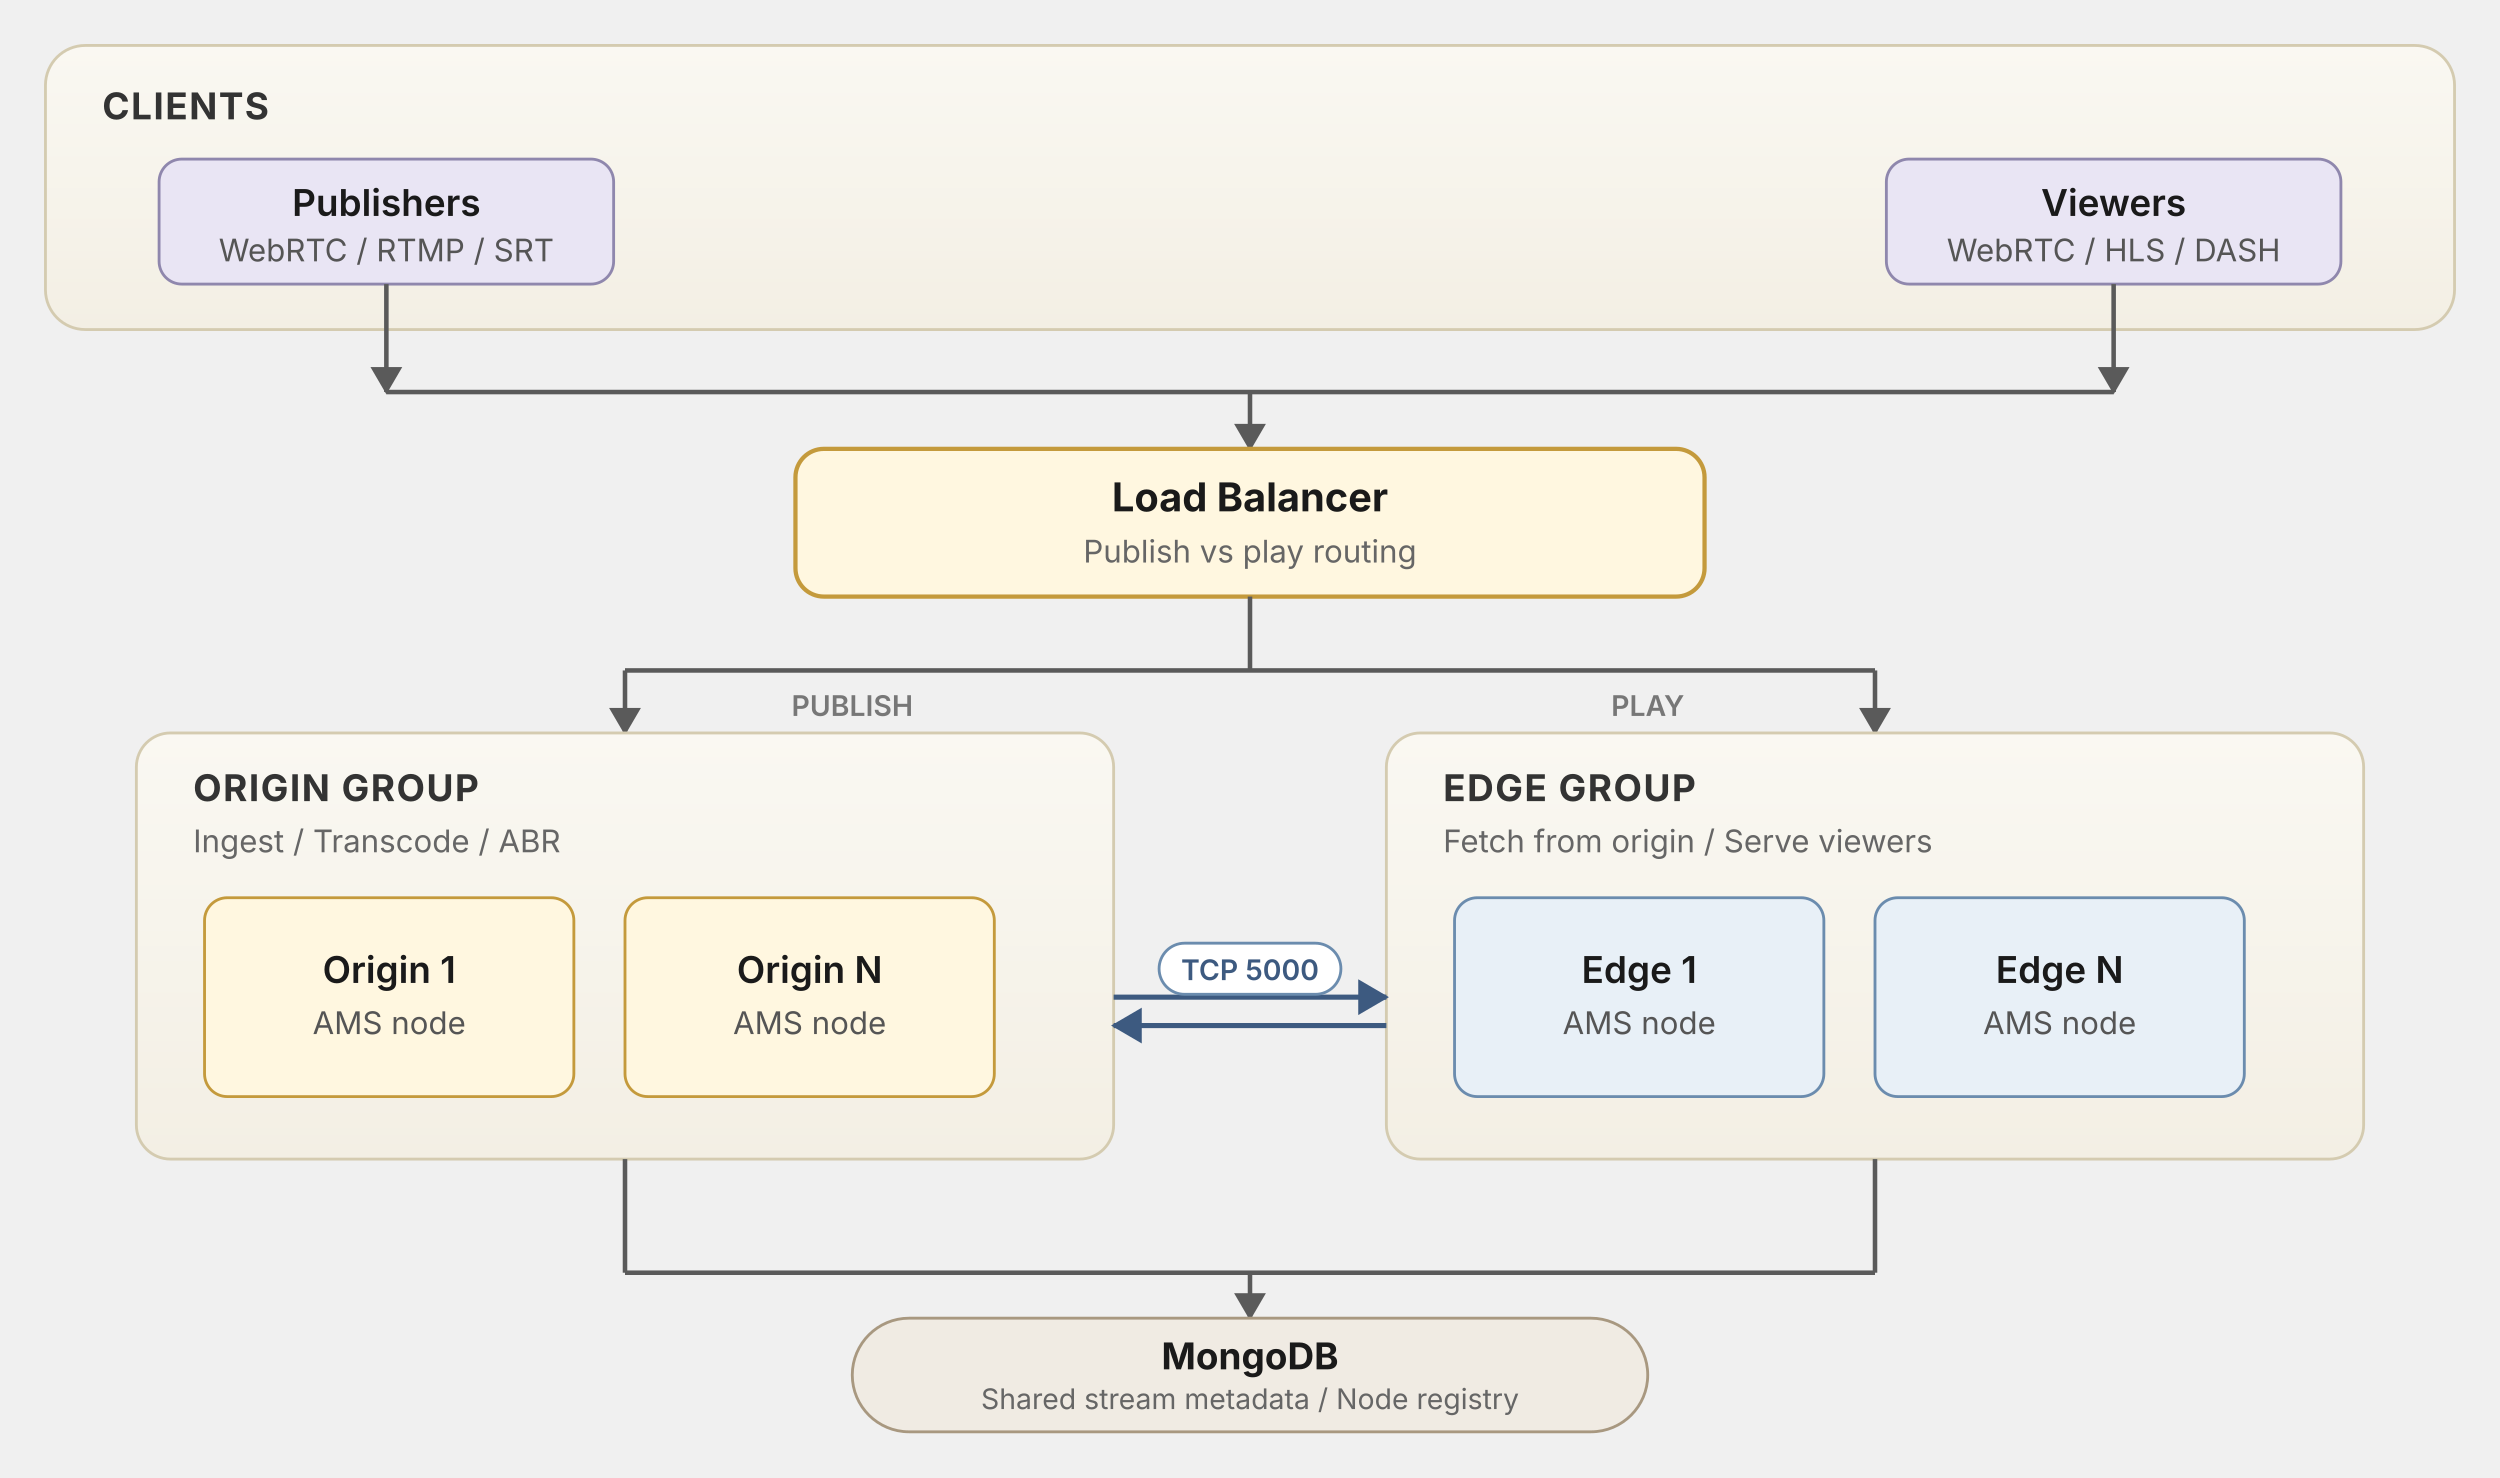
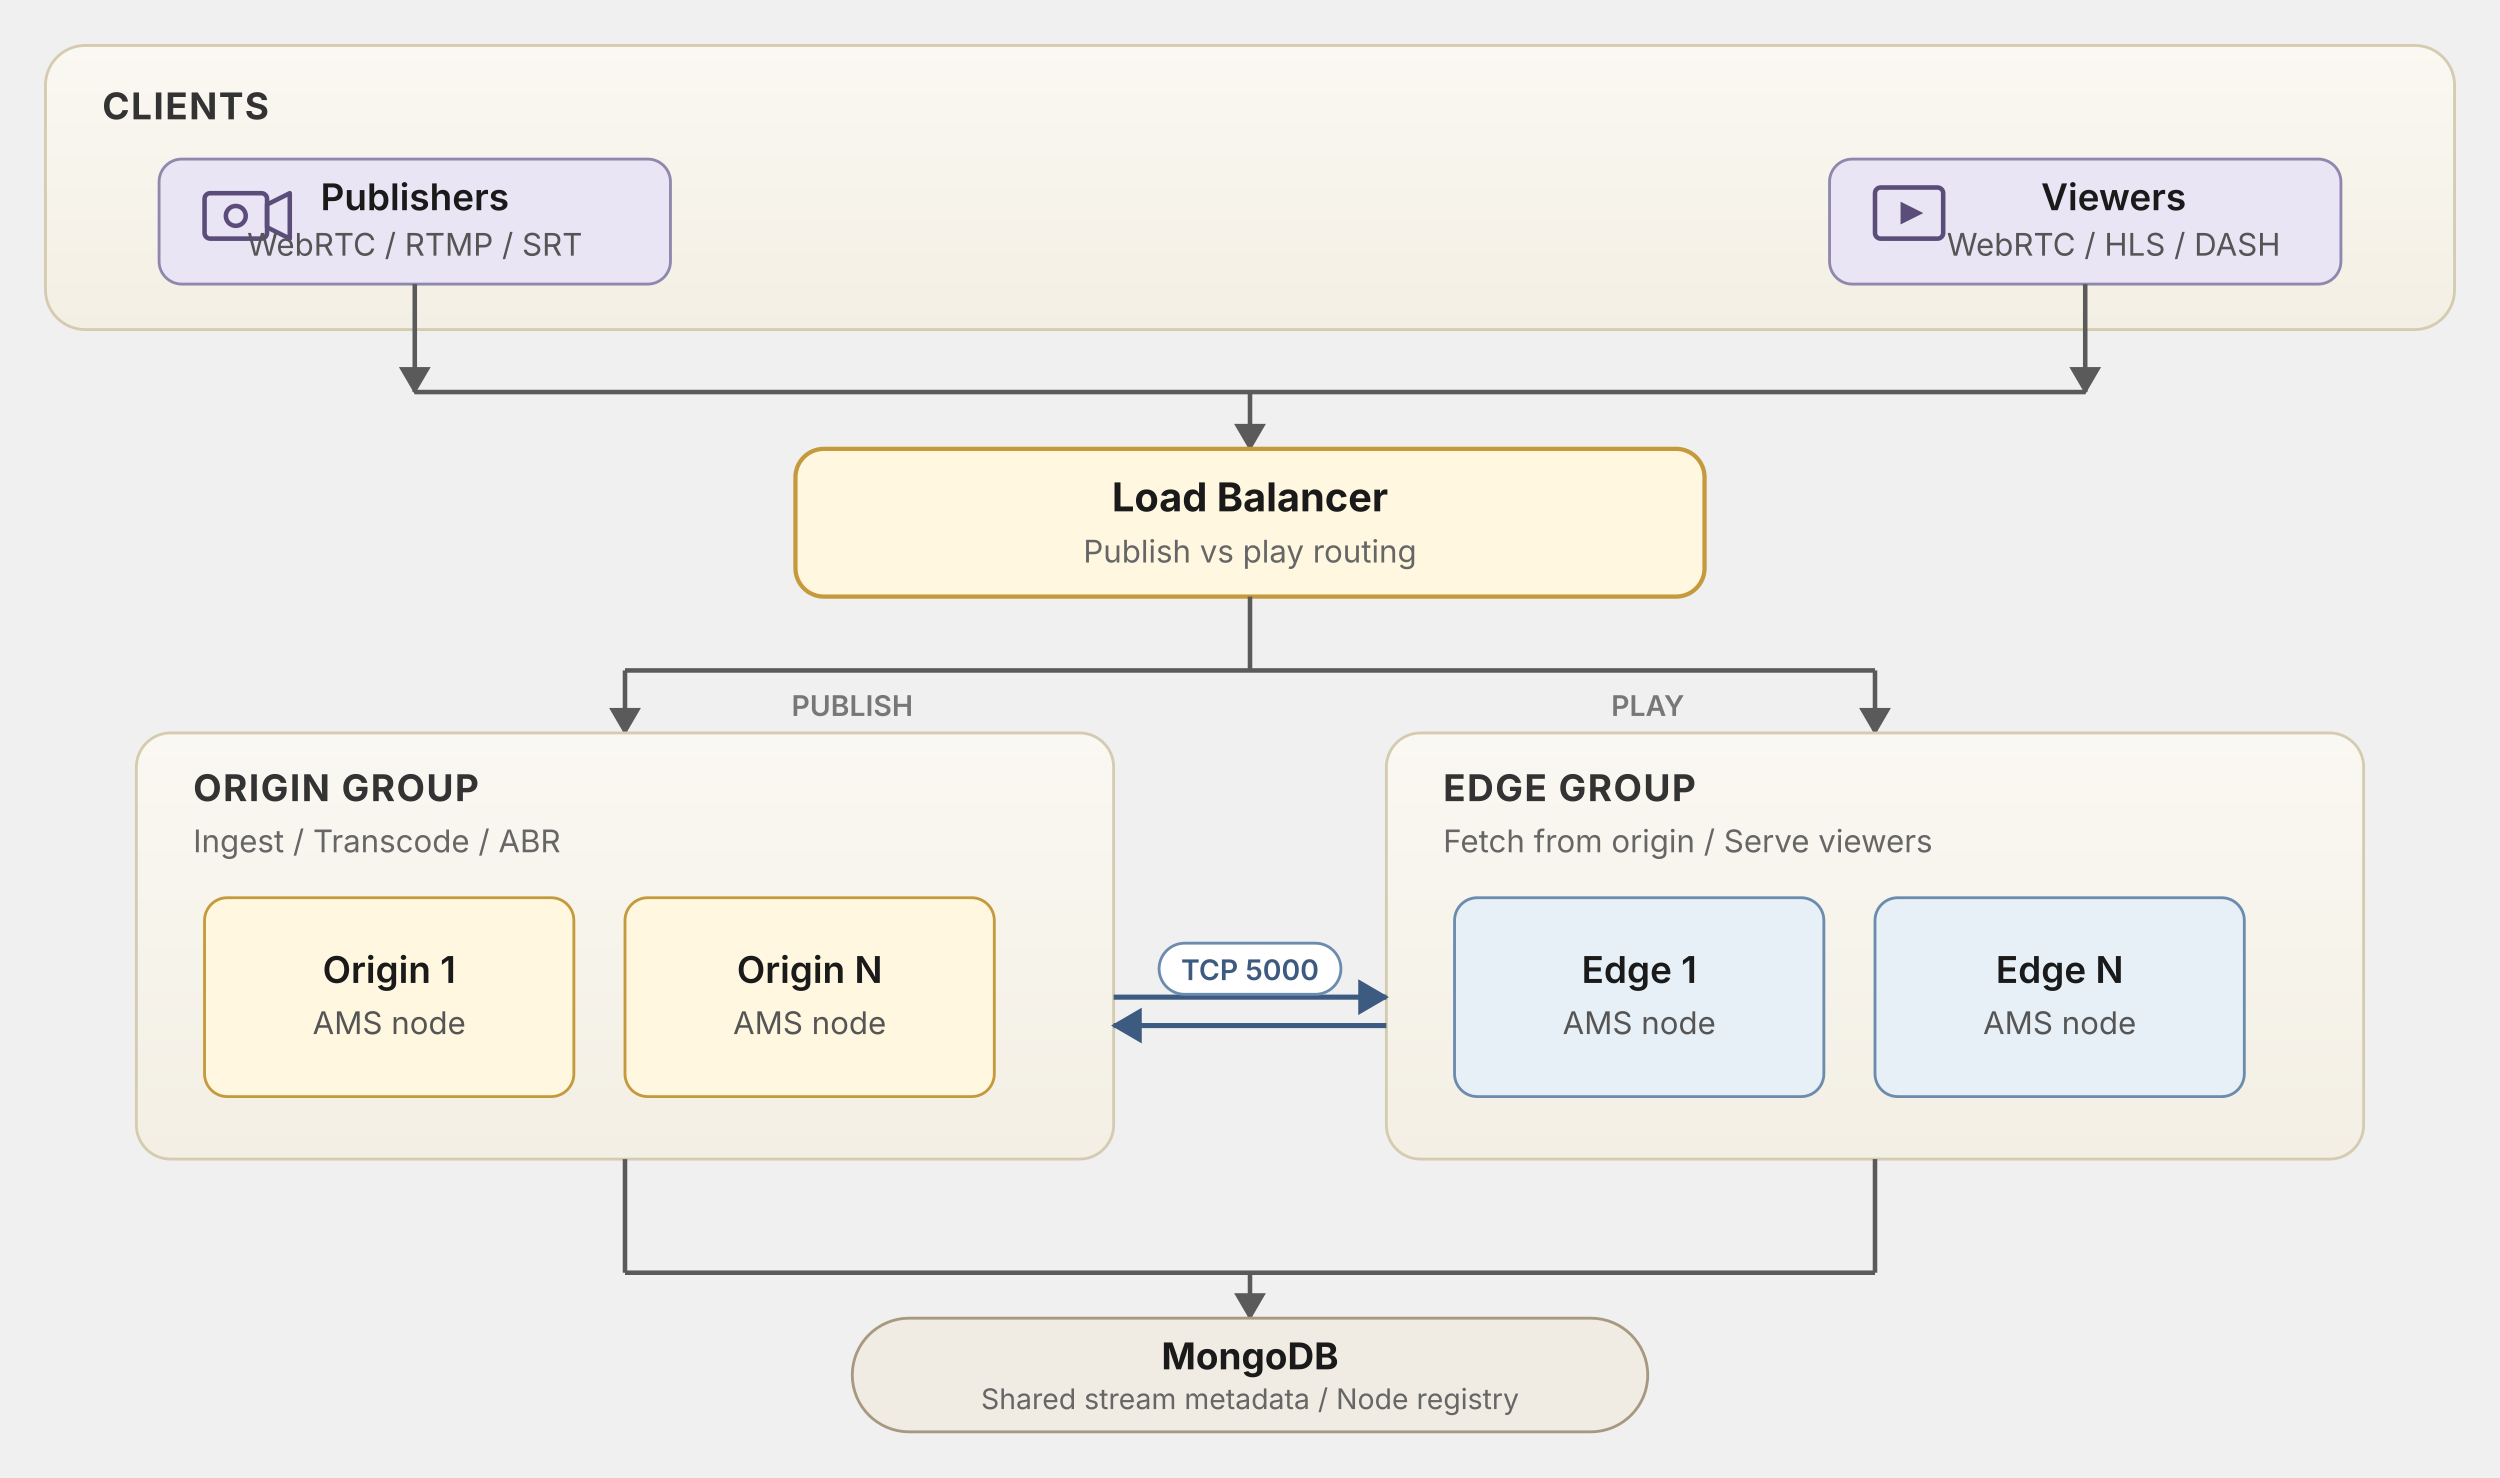
<svg xmlns="http://www.w3.org/2000/svg" viewBox="0 0 880 520" role="img" aria-labelledby="clusterTitle clusterDesc">
  <defs>
    <marker id="clusterArrow" markerWidth="7" markerHeight="7" refX="5.5" refY="3.5" orient="auto">
      <path d="M0,0 L6,3.5 L0,7 Z" fill="#5a5a5a" />
    </marker>
    <marker id="clusterArrowBlue" markerWidth="7" markerHeight="7" refX="5.5" refY="3.5" orient="auto">
      <path d="M0,0 L6,3.5 L0,7 Z" fill="#3d5a80" />
    </marker>
    <linearGradient id="panelGrad" x1="0" y1="0" x2="0" y2="1">
      <stop offset="0%" stop-color="#faf8f2" />
      <stop offset="100%" stop-color="#f3efe4" />
    </linearGradient>
  </defs>
  <rect x="16" y="16" width="848" height="100" rx="14" fill="url(#panelGrad)" stroke="#d4cbb0" />
  <text x="36" y="42" font-family="system-ui, -apple-system, Segoe UI, sans-serif" font-size="13" font-weight="700" fill="#333" letter-spacing="0.04em">CLIENTS</text>
-   <rect x="56" y="56" width="160" height="44" rx="8" fill="#e9e5f4" stroke="#8f87ad" />
-   <text x="136" y="76" text-anchor="middle" font-family="system-ui, -apple-system, Segoe UI, sans-serif" font-size="13" font-weight="600" fill="#1a1a1a">Publishers</text>
-   <text x="136" y="92" text-anchor="middle" font-family="system-ui, -apple-system, Segoe UI, sans-serif" font-size="11" fill="#555">WebRTC / RTMP / SRT</text>
-   <rect x="664" y="56" width="160" height="44" rx="8" fill="#e9e5f4" stroke="#8f87ad" />
-   <text x="744" y="76" text-anchor="middle" font-family="system-ui, -apple-system, Segoe UI, sans-serif" font-size="13" font-weight="600" fill="#1a1a1a">Viewers</text>
-   <text x="744" y="92" text-anchor="middle" font-family="system-ui, -apple-system, Segoe UI, sans-serif" font-size="11" fill="#555">WebRTC / HLS / DASH</text>
-   <line x1="136" y1="100" x2="136" y2="138" stroke="#5a5a5a" stroke-width="1.6" marker-end="url(#clusterArrow)" />
-   <line x1="744" y1="100" x2="744" y2="138" stroke="#5a5a5a" stroke-width="1.6" marker-end="url(#clusterArrow)" />
-   <path d="M136 138 H744" stroke="#5a5a5a" stroke-width="1.6" fill="none" />
+   <rect x="56" y="56" width="180" height="44" rx="8" fill="#e9e5f4" stroke="#8f87ad" />
+   <g transform="translate(72,64)" fill="none" stroke="#5a4d7a" stroke-width="1.6" stroke-linejoin="round">
+     <rect x="0" y="4" width="22" height="16" rx="2" />
+     <path d="M22 8 L30 4 L30 20 L22 16 Z" />
+     <circle cx="11" cy="12" r="3.5" />
+   </g>
+   <text x="146" y="74" text-anchor="middle" font-family="system-ui, -apple-system, Segoe UI, sans-serif" font-size="13" font-weight="600" fill="#1a1a1a">Publishers</text>
+   <text x="146" y="90" text-anchor="middle" font-family="system-ui, -apple-system, Segoe UI, sans-serif" font-size="11" fill="#555">WebRTC / RTMP / SRT</text>
+   <rect x="644" y="56" width="180" height="44" rx="8" fill="#e9e5f4" stroke="#8f87ad" />
+   <g transform="translate(660,64)" fill="none" stroke="#5a4d7a" stroke-width="1.6" stroke-linejoin="round">
+     <rect x="0" y="2" width="24" height="18" rx="2" />
+     <path d="M9 7 L9 15 L17 11 Z" fill="#5a4d7a" stroke="none" />
+   </g>
+   <text x="744" y="74" text-anchor="middle" font-family="system-ui, -apple-system, Segoe UI, sans-serif" font-size="13" font-weight="600" fill="#1a1a1a">Viewers</text>
+   <text x="744" y="90" text-anchor="middle" font-family="system-ui, -apple-system, Segoe UI, sans-serif" font-size="11" fill="#555">WebRTC / HLS / DASH</text>
+   <line x1="146" y1="100" x2="146" y2="138" stroke="#5a5a5a" stroke-width="1.6" marker-end="url(#clusterArrow)" />
+   <line x1="734" y1="100" x2="734" y2="138" stroke="#5a5a5a" stroke-width="1.6" marker-end="url(#clusterArrow)" />
+   <path d="M146 138 H734" stroke="#5a5a5a" stroke-width="1.6" fill="none" />
  <line x1="440" y1="138" x2="440" y2="158" stroke="#5a5a5a" stroke-width="1.6" marker-end="url(#clusterArrow)" />
  <rect x="280" y="158" width="320" height="52" rx="10" fill="#fff7e0" stroke="#c49a3c" stroke-width="1.5" />
  <text x="440" y="180" text-anchor="middle" font-family="system-ui, -apple-system, Segoe UI, sans-serif" font-size="14" font-weight="700" fill="#1a1a1a">Load Balancer</text>
  <text x="440" y="198" text-anchor="middle" font-family="system-ui, -apple-system, Segoe UI, sans-serif" font-size="11" fill="#666">Publish vs play routing</text>
  <line x1="440" y1="210" x2="440" y2="236" stroke="#5a5a5a" stroke-width="1.6" />
  <path d="M220 236 H660" stroke="#5a5a5a" stroke-width="1.6" fill="none" />
  <line x1="220" y1="236" x2="220" y2="258" stroke="#5a5a5a" stroke-width="1.6" marker-end="url(#clusterArrow)" />
  <line x1="660" y1="236" x2="660" y2="258" stroke="#5a5a5a" stroke-width="1.6" marker-end="url(#clusterArrow)" />
  <text x="300" y="252" text-anchor="middle" font-family="system-ui, -apple-system, Segoe UI, sans-serif" font-size="10" font-weight="600" fill="#777">PUBLISH</text>
  <text x="580" y="252" text-anchor="middle" font-family="system-ui, -apple-system, Segoe UI, sans-serif" font-size="10" font-weight="600" fill="#777">PLAY</text>
  <rect x="48" y="258" width="344" height="150" rx="12" fill="url(#panelGrad)" stroke="#d4cbb0" />
  <text x="68" y="282" font-family="system-ui, -apple-system, Segoe UI, sans-serif" font-size="13" font-weight="700" fill="#333" letter-spacing="0.04em">ORIGIN GROUP</text>
  <text x="68" y="300" font-family="system-ui, -apple-system, Segoe UI, sans-serif" font-size="11" fill="#666">Ingest / Transcode / ABR</text>
  <rect x="72" y="316" width="130" height="70" rx="8" fill="#fff7e0" stroke="#c49a3c" />
  <text x="137" y="346" text-anchor="middle" font-family="system-ui, -apple-system, Segoe UI, sans-serif" font-size="13" font-weight="600" fill="#1a1a1a">Origin 1</text>
  <text x="137" y="364" text-anchor="middle" font-family="system-ui, -apple-system, Segoe UI, sans-serif" font-size="11" fill="#555">AMS node</text>
  <rect x="220" y="316" width="130" height="70" rx="8" fill="#fff7e0" stroke="#c49a3c" />
  <text x="285" y="346" text-anchor="middle" font-family="system-ui, -apple-system, Segoe UI, sans-serif" font-size="13" font-weight="600" fill="#1a1a1a">Origin N</text>
  <text x="285" y="364" text-anchor="middle" font-family="system-ui, -apple-system, Segoe UI, sans-serif" font-size="11" fill="#555">AMS node</text>
  <rect x="488" y="258" width="344" height="150" rx="12" fill="url(#panelGrad)" stroke="#d4cbb0" />
  <text x="508" y="282" font-family="system-ui, -apple-system, Segoe UI, sans-serif" font-size="13" font-weight="700" fill="#333" letter-spacing="0.04em">EDGE GROUP</text>
  <text x="508" y="300" font-family="system-ui, -apple-system, Segoe UI, sans-serif" font-size="11" fill="#666">Fetch from origin / Serve viewers</text>
  <rect x="512" y="316" width="130" height="70" rx="8" fill="#e8f0f7" stroke="#6b8cae" />
  <text x="577" y="346" text-anchor="middle" font-family="system-ui, -apple-system, Segoe UI, sans-serif" font-size="13" font-weight="600" fill="#1a1a1a">Edge 1</text>
  <text x="577" y="364" text-anchor="middle" font-family="system-ui, -apple-system, Segoe UI, sans-serif" font-size="11" fill="#555">AMS node</text>
  <rect x="660" y="316" width="130" height="70" rx="8" fill="#e8f0f7" stroke="#6b8cae" />
  <text x="725" y="346" text-anchor="middle" font-family="system-ui, -apple-system, Segoe UI, sans-serif" font-size="13" font-weight="600" fill="#1a1a1a">Edge N</text>
  <text x="725" y="364" text-anchor="middle" font-family="system-ui, -apple-system, Segoe UI, sans-serif" font-size="11" fill="#555">AMS node</text>
  <line x1="392" y1="351" x2="488" y2="351" stroke="#3d5a80" stroke-width="1.8" marker-end="url(#clusterArrowBlue)" />
  <line x1="488" y1="361" x2="392" y2="361" stroke="#3d5a80" stroke-width="1.8" marker-end="url(#clusterArrowBlue)" />
  <rect x="408" y="332" width="64" height="18" rx="9" fill="#fff" stroke="#6b8cae" />
  <text x="440" y="345" text-anchor="middle" font-family="system-ui, -apple-system, Segoe UI, sans-serif" font-size="10" font-weight="600" fill="#3d5a80">TCP 5000</text>
  <line x1="220" y1="408" x2="220" y2="448" stroke="#5a5a5a" stroke-width="1.6" />
  <line x1="660" y1="408" x2="660" y2="448" stroke="#5a5a5a" stroke-width="1.6" />
  <path d="M220 448 H660" stroke="#5a5a5a" stroke-width="1.6" fill="none" />
  <line x1="440" y1="448" x2="440" y2="464" stroke="#5a5a5a" stroke-width="1.6" marker-end="url(#clusterArrow)" />
  <rect x="300" y="464" width="280" height="40" rx="20" fill="#f0ebe3" stroke="#a89880" />
  <text x="440" y="482" text-anchor="middle" font-family="system-ui, -apple-system, Segoe UI, sans-serif" font-size="13" font-weight="700" fill="#1a1a1a">MongoDB</text>
  <text x="440" y="496" text-anchor="middle" font-family="system-ui, -apple-system, Segoe UI, sans-serif" font-size="10" fill="#666">Shared stream metadata / Node registry</text>
</svg>
